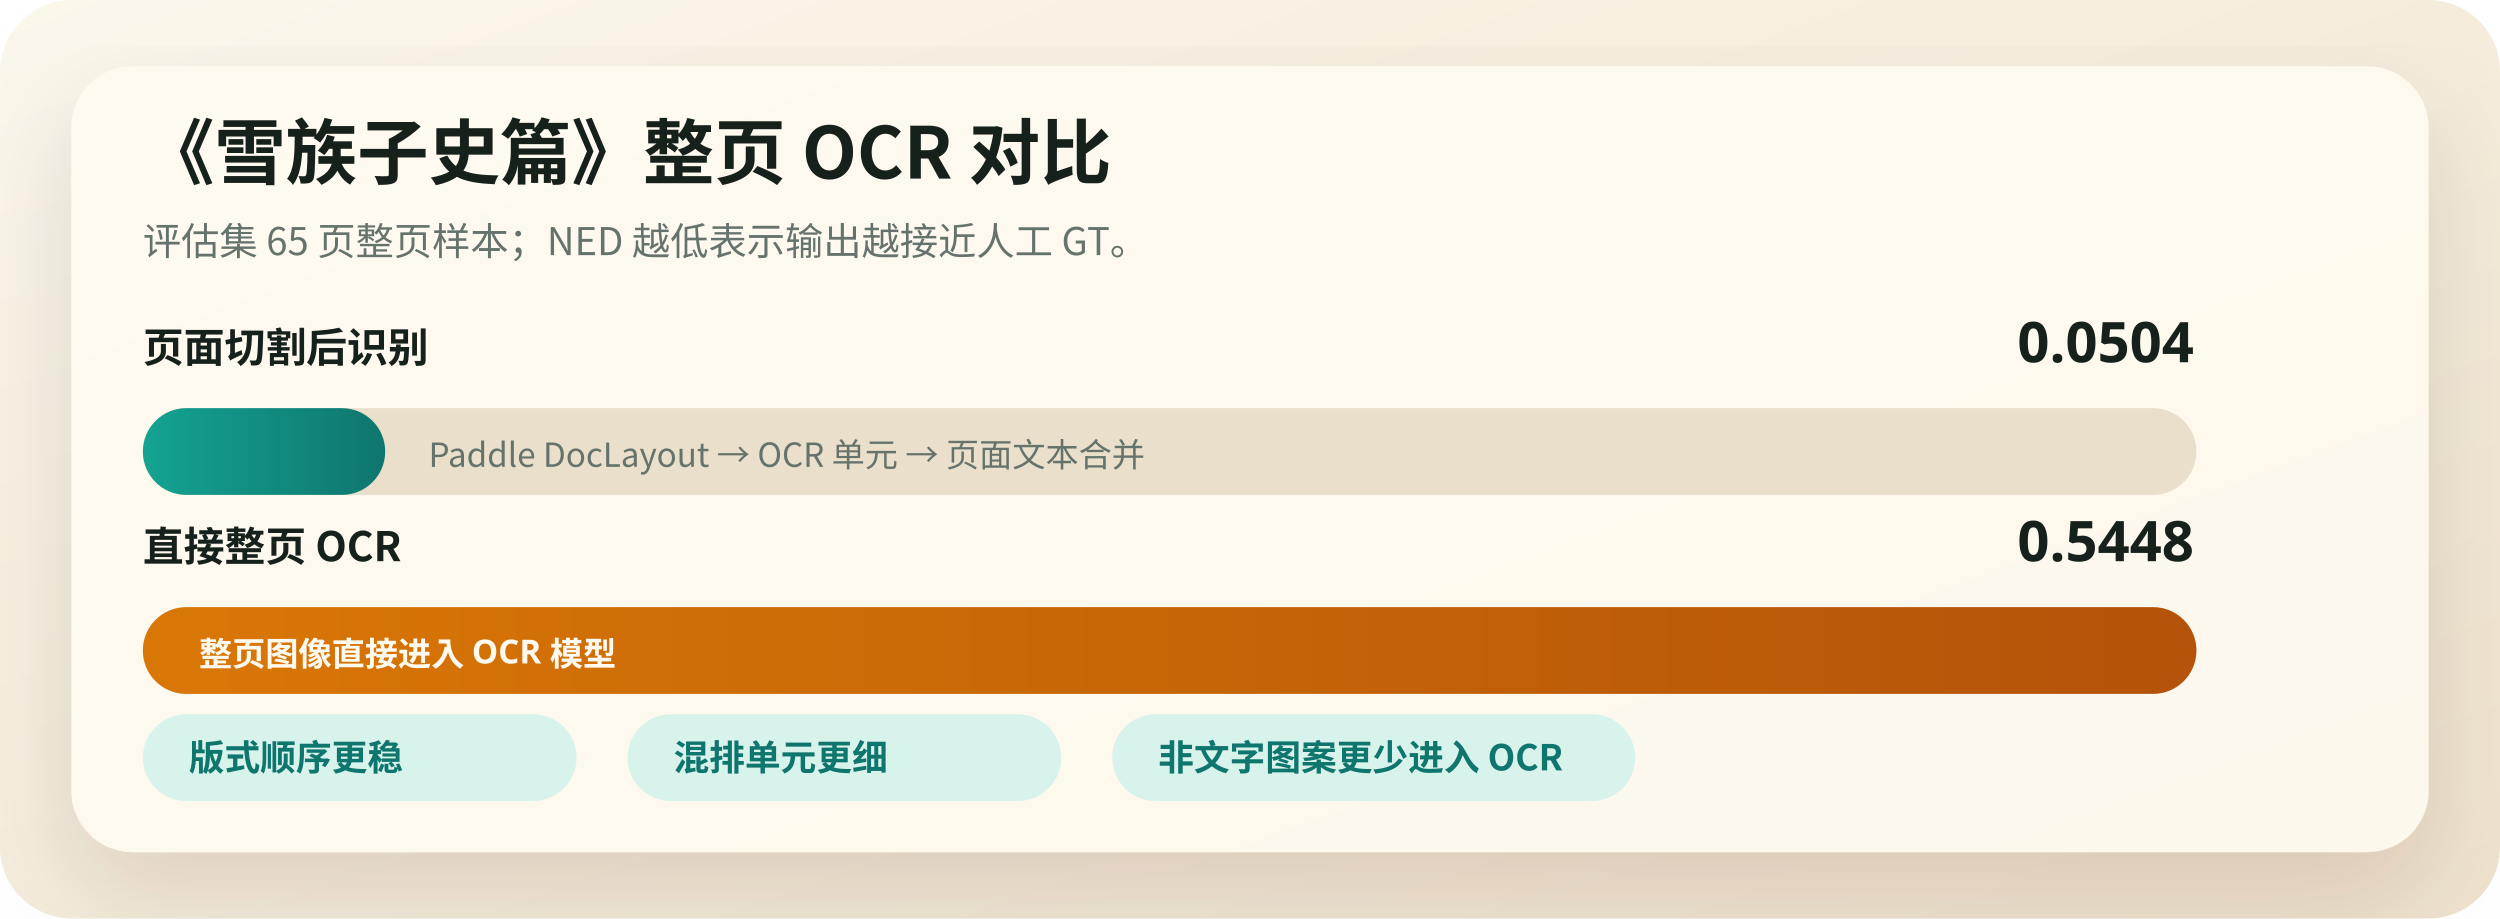
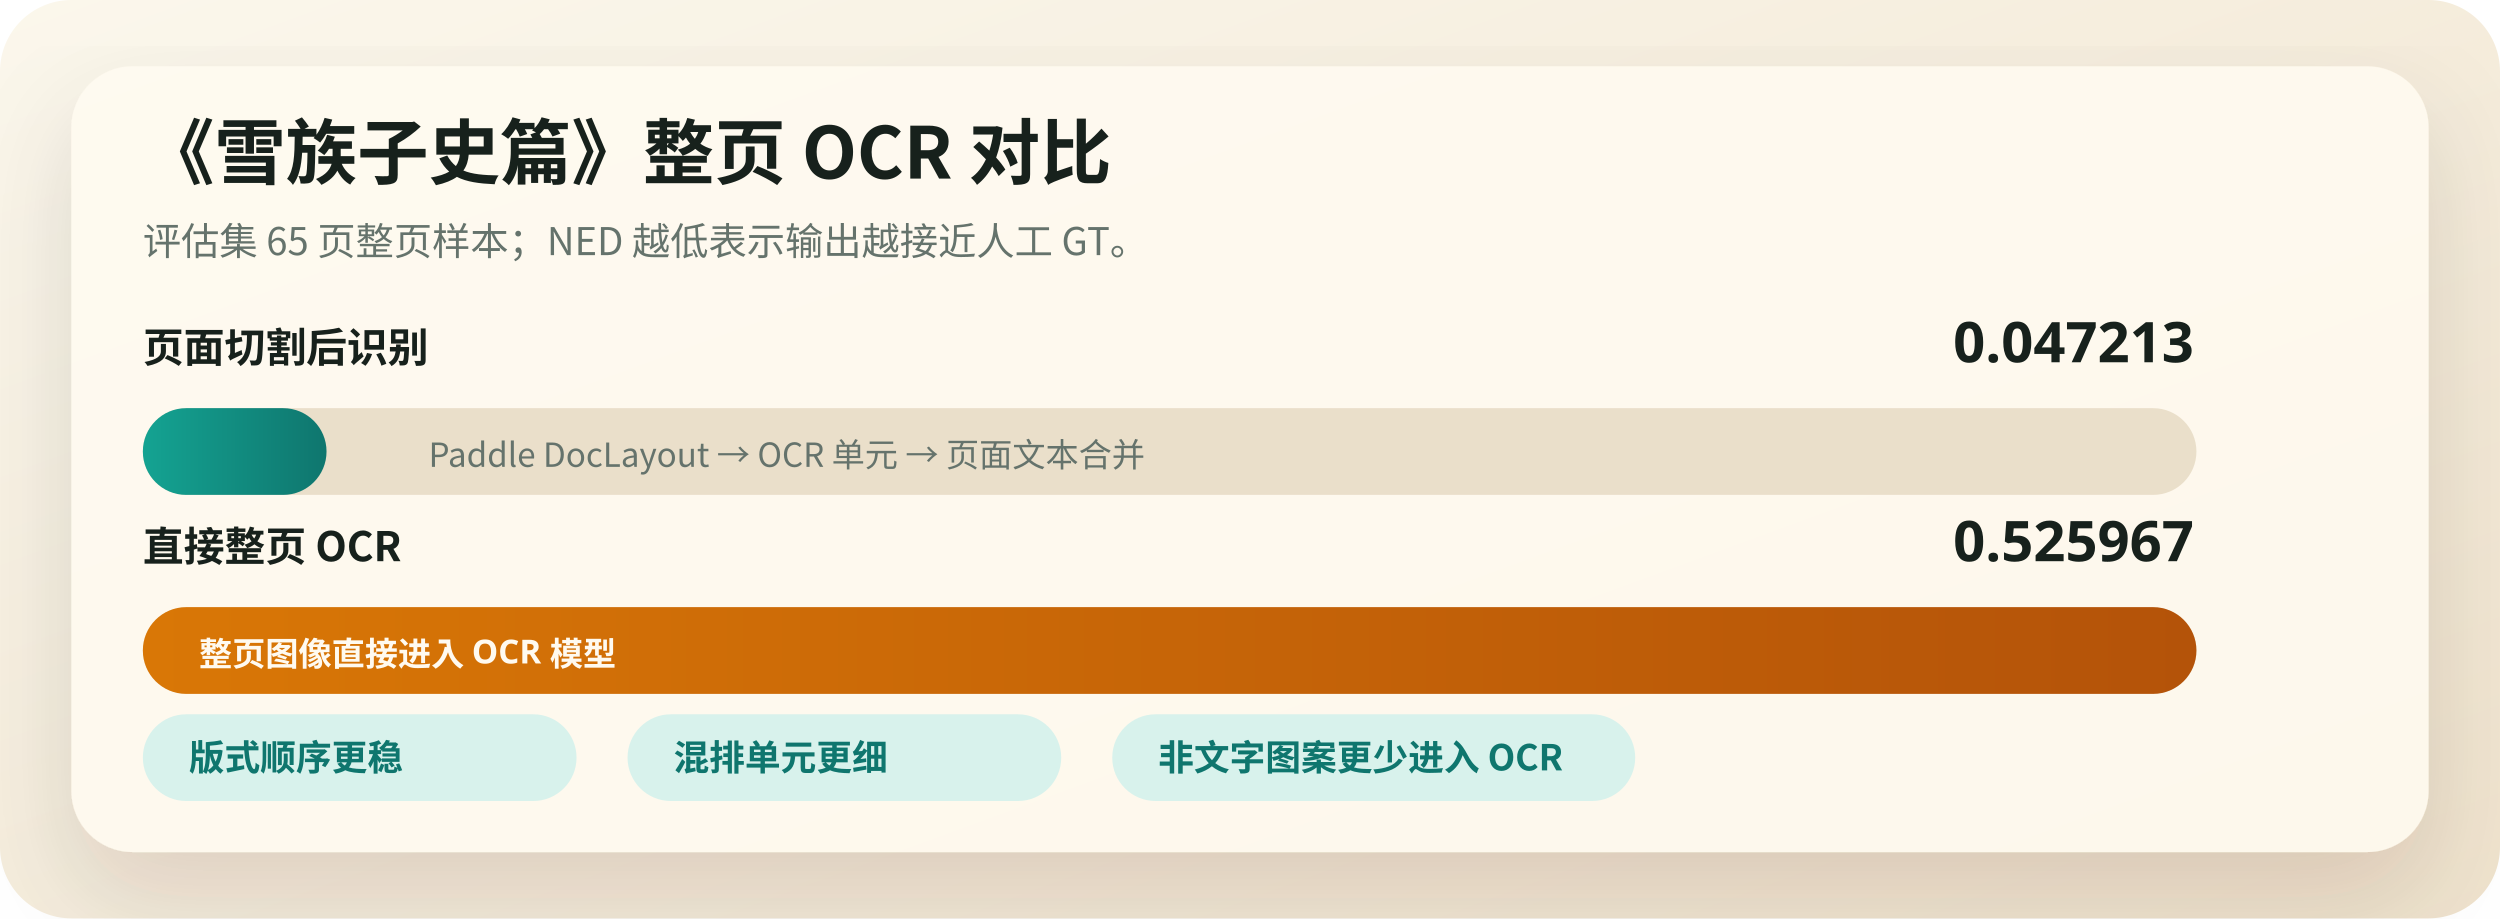
- <svg xmlns="http://www.w3.org/2000/svg" width="980" height="360" viewBox="0 0 980 360" role="img" aria-label="《雪族子史篇》整页 OCR 对比：页面切割后 Avg NED 0.0504，直接整页 OCR Avg NED 0.5448">
+ <svg xmlns="http://www.w3.org/2000/svg" width="980" height="360" viewBox="0 0 980 360" role="img" aria-label="《雪族子史篇》整页 OCR 对比：页面切割后 Avg NED 0.047213，直接整页 OCR Avg NED 0.525967">
  <defs>
    <linearGradient id="bg" x1="0" y1="0" x2="1" y2="1">
      <stop offset="0%" stop-color="#fbf7ec" />
      <stop offset="100%" stop-color="#efe2cc" />
    </linearGradient>
    <linearGradient id="cut" x1="0" y1="0" x2="1" y2="0">
      <stop offset="0%" stop-color="#14a392" />
      <stop offset="100%" stop-color="#0f766e" />
    </linearGradient>
    <linearGradient id="direct" x1="0" y1="0" x2="1" y2="0">
      <stop offset="0%" stop-color="#d97706" />
      <stop offset="100%" stop-color="#b45309" />
    </linearGradient>
    <filter id="shadow" x="-10%" y="-20%" width="120%" height="150%">
      <feDropShadow dx="0" dy="18" stdDeviation="20" flood-color="#2b2115" flood-opacity=".14" />
    </filter>
    <style>
      .title { font: 700 28px "PingFang SC", "Noto Sans CJK SC", sans-serif; fill: #17211c; }
      .subtitle { font: 400 15px "PingFang SC", "Noto Sans CJK SC", sans-serif; fill: #65736c; }
      .label { font: 600 16px "PingFang SC", "Noto Sans CJK SC", sans-serif; fill: #17211c; }
      .small { font: 400 13px "PingFang SC", "Noto Sans CJK SC", sans-serif; fill: #65736c; }
      .num { font: 800 22px "Avenir Next", "PingFang SC", sans-serif; fill: #17211c; }
      .white { fill: #fffaf0; }
      .reason { font: 600 14px "PingFang SC", "Noto Sans CJK SC", sans-serif; fill: #0f766e; }
    </style>
  </defs>
  <rect width="980" height="360" rx="28" fill="url(#bg)" />
  <rect x="28" y="26" width="924" height="308" rx="24" fill="#fffaf0" opacity=".88" filter="url(#shadow)" />
  <text x="56" y="70" class="title">《雪族子史篇》整页 OCR 对比</text>
  <text x="56" y="100" class="subtitle">评估集 65 页整页样本；NED 越低表示输出越接近人工 GT。</text>
  <g transform="translate(56 142)">
    <text x="0" y="0" class="label">页面切割后识别</text>
-     <text x="804" y="0" class="num" text-anchor="end">0.0504</text>
+     <text x="804" y="0" class="num" text-anchor="end">0.047213</text>
    <rect x="0" y="18" width="805" height="34" rx="17" fill="#eadfca" />
-     <rect x="0" y="18" width="95" height="34" rx="17" fill="url(#cut)" />
+     <rect x="0" y="18" width="72" height="34" rx="17" fill="url(#cut)" />
    <text x="112" y="41" class="small">Paddle DocLayout → OCR 单元 → 页面文本合并</text>
  </g>
  <g transform="translate(56 220)">
    <text x="0" y="0" class="label">直接整页 OCR</text>
-     <text x="804" y="0" class="num" text-anchor="end">0.5448</text>
+     <text x="804" y="0" class="num" text-anchor="end">0.525967</text>
    <rect x="0" y="18" width="805" height="34" rx="17" fill="#eadfca" />
    <rect x="0" y="18" width="805" height="34" rx="17" fill="url(#direct)" />
    <text x="22" y="41" class="white" style="font: 700 13px 'PingFang SC', sans-serif;">整页图像直接进入 OCR 模型</text>
  </g>
  <g transform="translate(56 300)">
    <rect x="0" y="-20" width="170" height="34" rx="17" fill="#d8f2ec" />
    <text x="18" y="2" class="reason">版式顺序更稳</text>
    <rect x="190" y="-20" width="170" height="34" rx="17" fill="#d8f2ec" />
    <text x="208" y="2" class="reason">混排单元更细</text>
    <rect x="380" y="-20" width="205" height="34" rx="17" fill="#d8f2ec" />
    <text x="398" y="2" class="reason">非文字图案更少进入 OCR</text>
  </g>
</svg>
